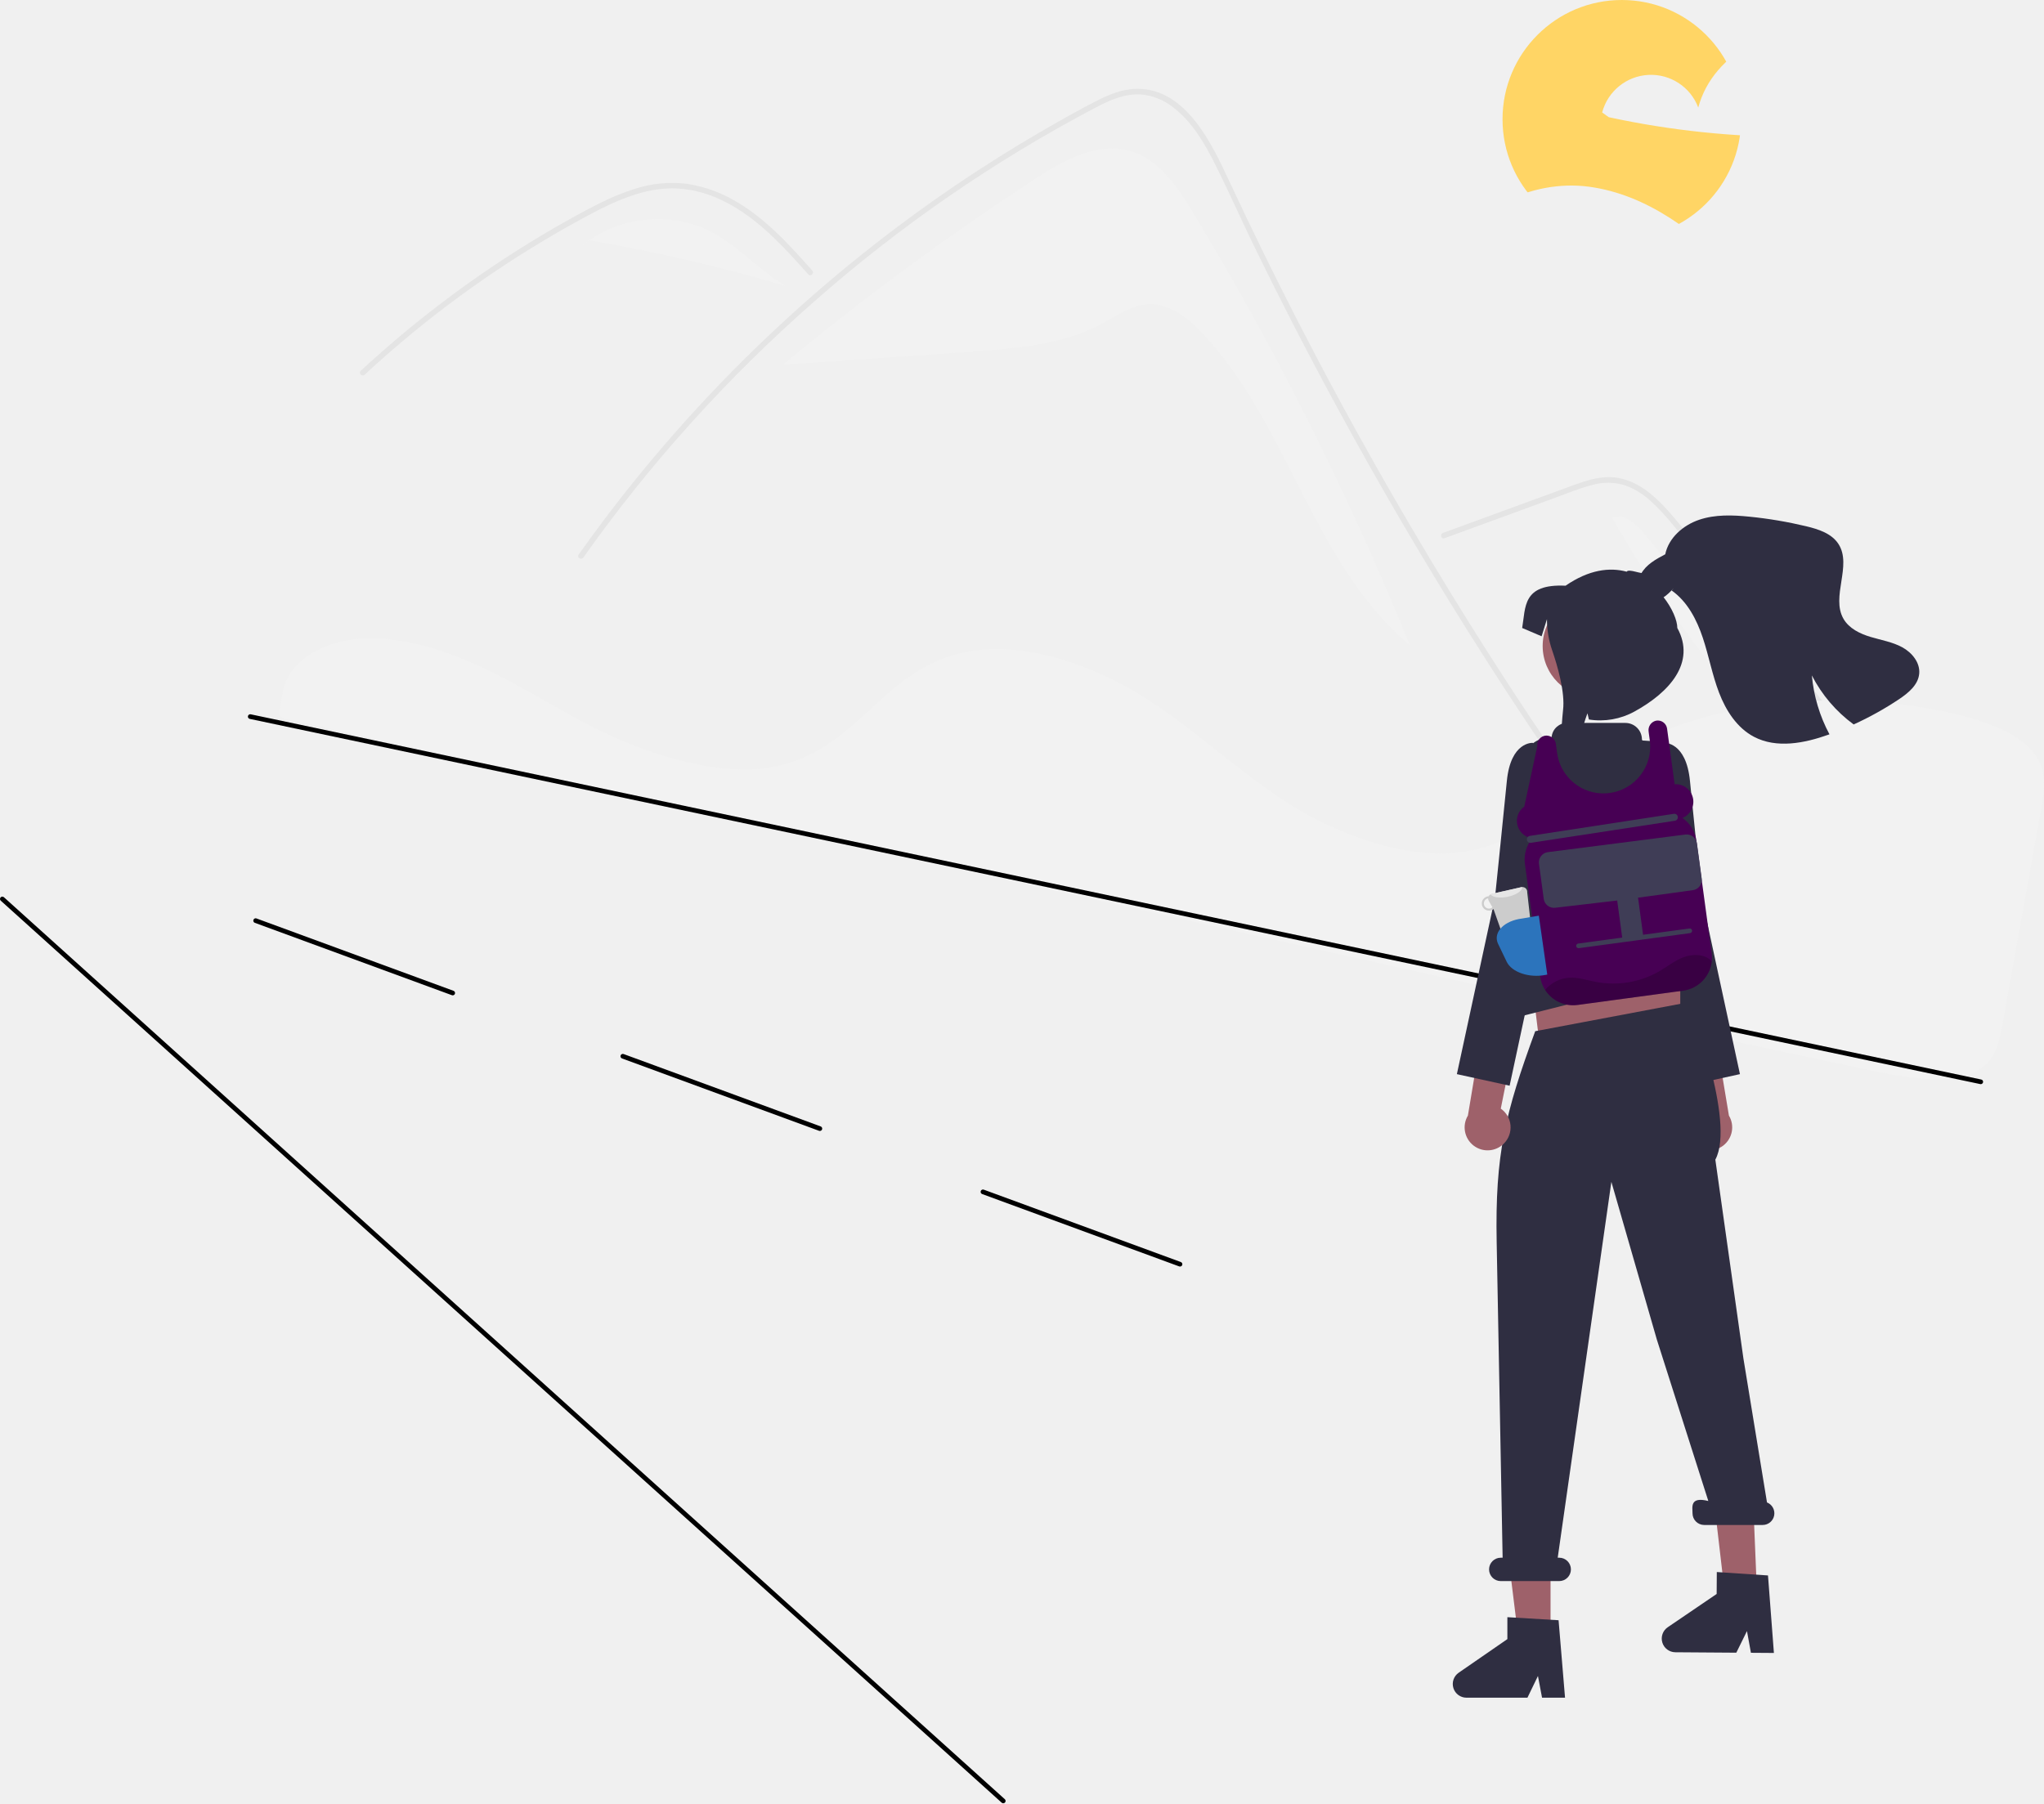
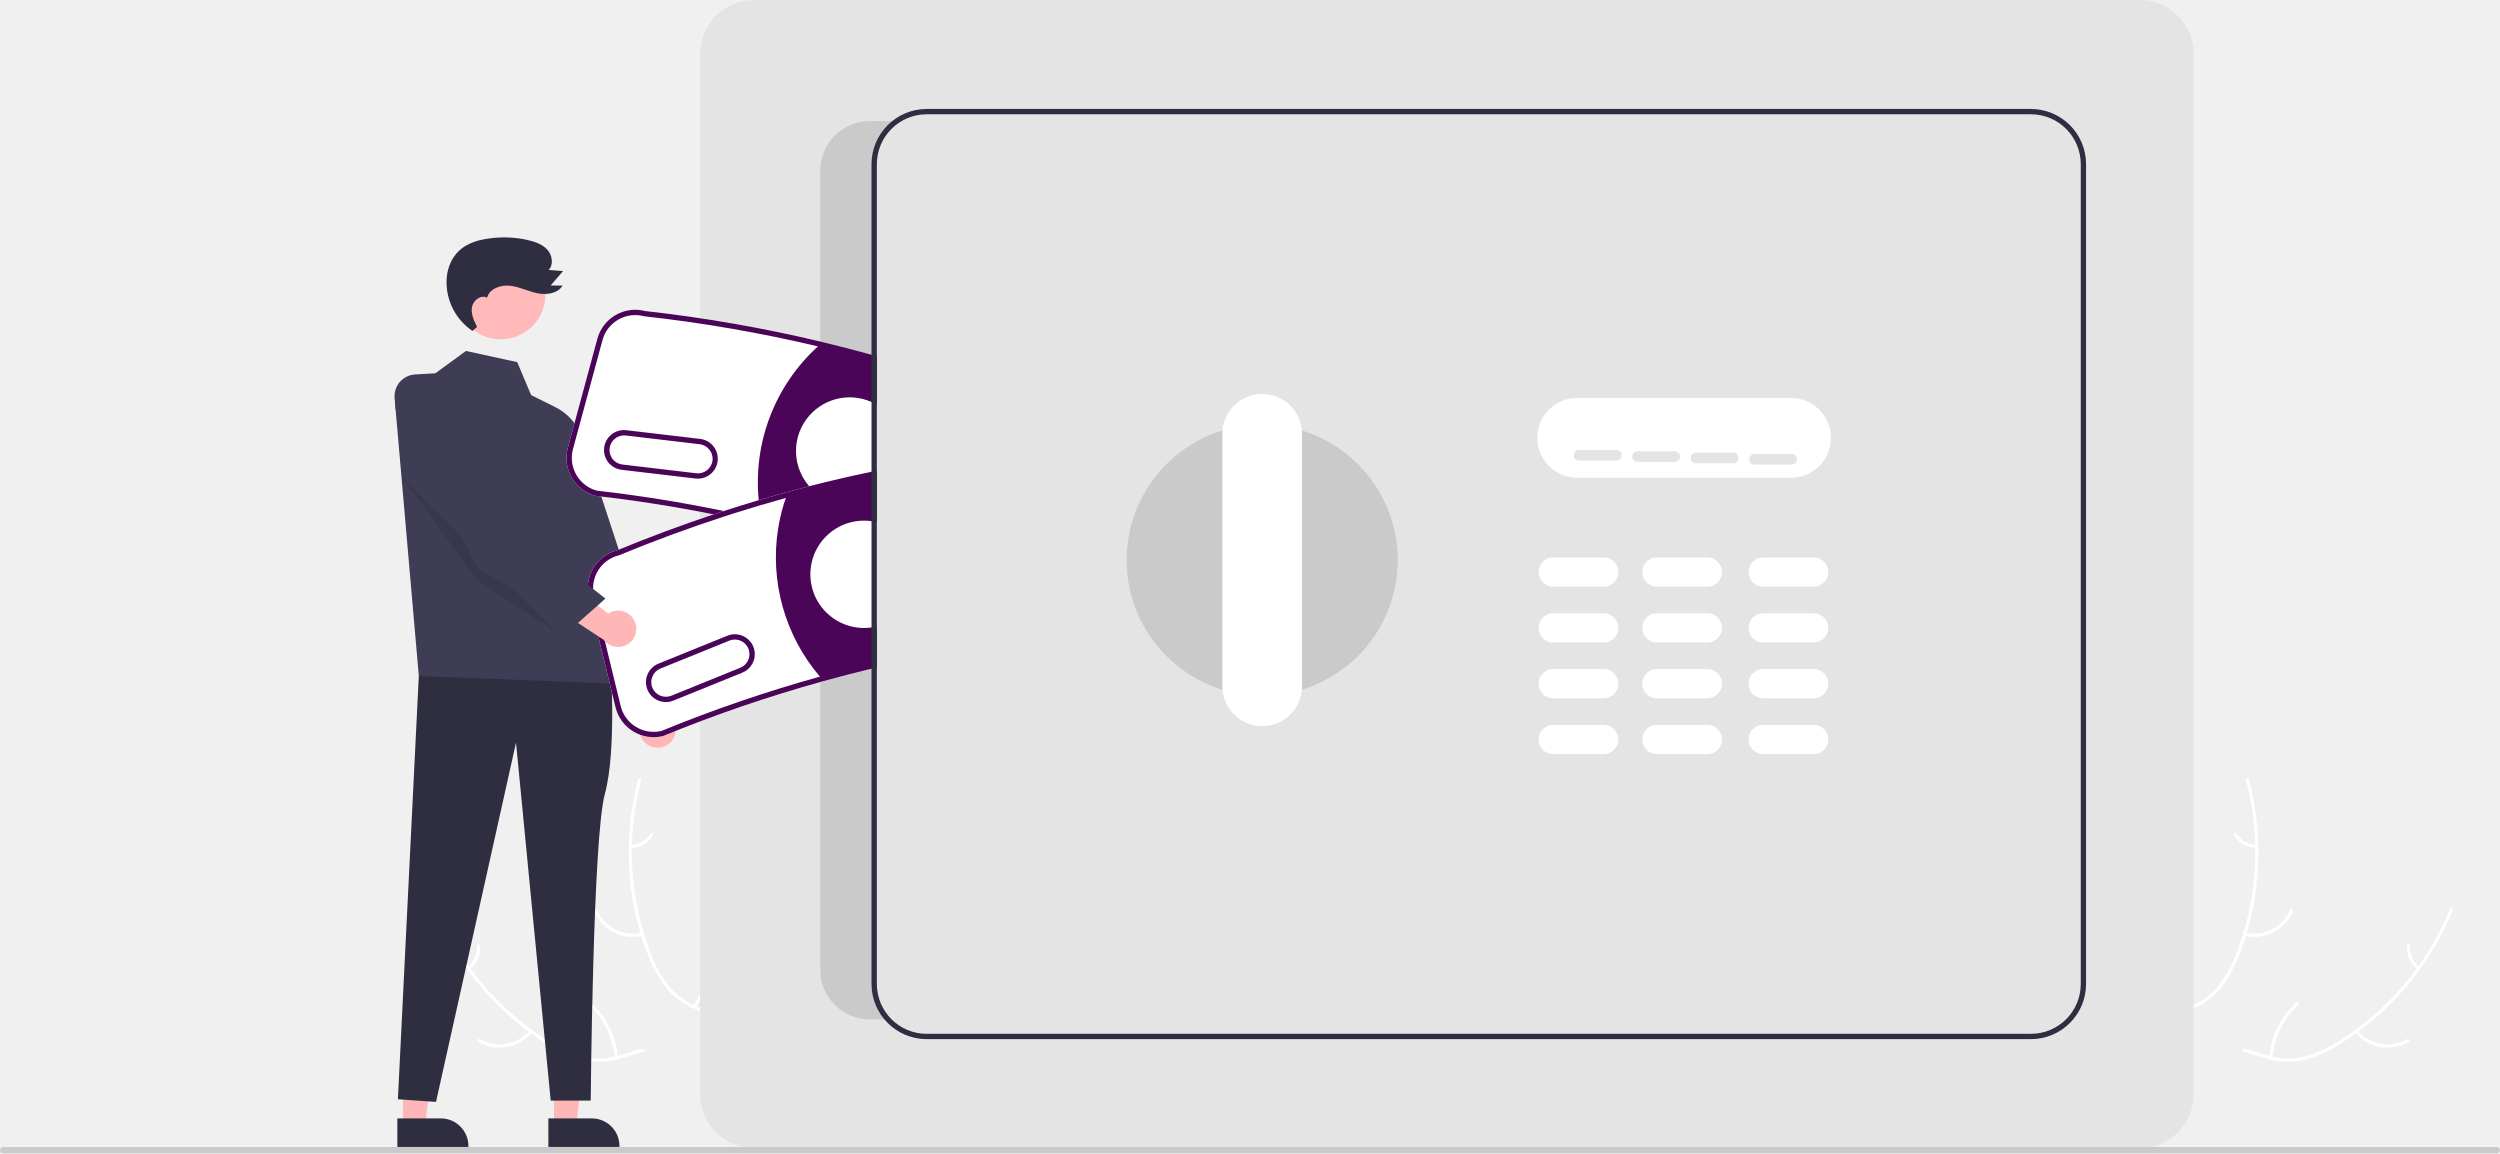
- <svg xmlns="http://www.w3.org/2000/svg" id="ehFbmAeLvYl1" viewBox="0 0 874.039 771.292" shape-rendering="geometricPrecision" text-rendering="geometricPrecision">
-   <path d="M673.062,155.137c-6.611-10.934-14.444-22.608-26.712-26.178-14.207-4.135-28.802,4.079-41.181,12.184-37.021,24.239-72.674,50.507-106.794,78.684l.037.424q39.846-2.748,79.691-5.496c19.192-1.324,39.044-2.83,56.005-11.909c6.436-3.445,12.71-8.047,20.003-8.368c9.061-.398,16.962,5.93,23.17,12.541c36.727,39.109,47.355,98.916,88.558,133.276-25.982-64.076-57.005-125.99-92.777-185.159Z" transform="translate(-162.9803-64.354)" fill="#f2f2f2" />
-   <path d="M898.816,486.852c-4.061-5.128-5.721-6.33-9.727-11.505Q840.159,412.063,797.108,344.504q-29.241-45.883-55.583-93.529-12.541-22.651-24.394-45.658-9.198-17.839-17.985-35.891c-1.675-3.437-3.303-6.891-4.923-10.352-3.817-8.139-7.563-16.318-11.585-24.346-4.583-9.151-10.162-18.744-18.578-24.891-3.83-2.913-8.41-4.675-13.204-5.081-6.851-.443-13.173,2.386-19.115,5.476-43.521,22.879-84.142,50.891-120.996,83.438-36.91,32.416-69.901,69.038-98.302,109.119-.869,1.241-2.924.055-2.047-1.193q5.18-7.325,10.565-14.492C465.604,227.732,520.34,176.676,582.67,136.269q15.73-10.194,32.051-19.431c5.484-3.106,10.992-6.171,16.594-9.048c5.492-2.821,11.324-5.358,17.598-5.452c21.351-.332,32.407,23.848,40,40.119q3.58,7.681,7.246,15.314q13.856,28.981,28.779,57.432q9.21,17.566,18.823,34.927q29.917,54.062,63.596,105.935c29.743,45.808,59.25,86.275,93.134,129.112.933,1.185-.735,2.876-1.675,1.675Z" transform="translate(-162.9803-64.354)" fill="#e4e4e4" />
-   <path d="M508.636,181.73c-1.24-1.383-2.473-2.766-3.722-4.149-9.846-10.889-20.411-21.652-33.931-27.894-6.447-3.071-13.484-4.702-20.624-4.781-7.38.024-14.595,1.96-21.414,4.67-3.224,1.288-6.377,2.75-9.482,4.307-3.548,1.786-7.033,3.69-10.502,5.61q-9.767,5.405-19.281,11.284-18.93,11.699-36.674,25.184-9.198,6.993-18.017,14.445-8.202,6.922-16.073,14.216c-1.122,1.035-2.797-.64-1.675-1.675c1.383-1.288,2.782-2.568,4.18-3.832q5.927-5.358,12.043-10.51q11.153-9.411,22.884-18.096q18.242-13.513,37.74-25.192q9.743-5.832,19.755-11.174c2.015-1.075,4.054-2.126,6.116-3.121c4.68-2.36,9.542-4.34,14.54-5.919c7.08-2.29,14.57-3.026,21.96-2.157c7.135,1.038,14.01,3.416,20.261,7.009c13.275,7.42,23.572,18.894,33.591,30.091c1.012,1.138-.656,2.821-1.675,1.683Z" transform="translate(-162.9803-64.354)" fill="#e4e4e4" />
-   <path d="M780.643,294.569l31.811-11.635L828.249,277.157c5.144-1.881,10.276-4.023,15.593-5.37c4.621-1.32,9.528-1.257,14.114.18c4.09,1.514,7.833,3.834,11.008,6.824c3.244,2.987,6.262,6.21,9.029,9.642c3.439,4.133,6.827,8.308,10.23,12.47q21.068,25.765,41.86,51.755q20.792,25.989,41.306,52.198q20.564,26.274,40.845,52.767q2.484,3.246,4.965,6.494c.914,1.196,2.973.017,2.047-1.196q-20.431-26.76-41.147-53.3-20.767-26.604-41.82-52.982-21.053-26.378-42.391-52.527-5.316-6.515-10.649-13.015c-2.999-3.655-5.965-7.35-9.254-10.753-6.039-6.245-13.583-11.764-22.614-11.914-5.31-.088-10.448,1.597-15.381,3.381-5.318,1.924-10.624,3.884-15.935,5.826L788.021,289.354l-8.008,2.929c-1.421.52-.807,2.812.63,2.286Z" transform="translate(-162.9803-64.354)" fill="#e4e4e4" />
-   <path d="M466.796,163.388c-16.166-8.308-36.868-6.681-51.723,3.699c28.335,4.889,56.36,11.429,83.932,19.589-11.449-6.71-20.405-17.222-32.208-23.288Z" transform="translate(-162.9803-64.354)" fill="#f2f2f2" />
-   <path d="M414.914,167.059l-3.112,2.53c1.053-.885,2.147-1.715,3.271-2.501-.053-.009-.106-.019-.159-.029Z" transform="translate(-162.9803-64.354)" fill="#f2f2f2" />
-   <path d="M867.766,294.685c-3.131-3.812-6.517-7.803-11.201-9.351l-4.373.172c33.288,58.821,78.246,110.218,132.114,151.037q-58.27-70.929-116.54-141.858Z" transform="translate(-162.9803-64.354)" fill="#f2f2f2" />
-   <path d="M667.565,606.081c-.118 0-.234-.021-.345-.062l-84.261-30.953c-.518-.19-.784-.765-.594-1.283s.765-.784,1.283-.594L667.91,604.142c.455.167.724.636.64,1.114s-.5.825-.984.825Z" transform="translate(-162.9803-64.354)" />
-   <path d="M513.565,548.081c-.118 0-.234-.021-.345-.062l-84.261-30.953c-.518-.19-.784-.765-.594-1.283s.765-.784,1.283-.594L513.91,546.142c.455.167.724.636.64,1.114s-.5.825-.984.825Z" transform="translate(-162.9803-64.354)" />
-   <path d="M356.565,490.081c-.118 0-.234-.021-.345-.062l-84.261-30.953c-.335-.123-.579-.416-.64-.768s.07-.71.345-.939.65-.294.985-.171L356.91,488.142c.455.167.724.636.64,1.114s-.5.825-.984.825Z" transform="translate(-162.9803-64.354)" />
-   <path d="M340.778,339.738c-3.513-.785-7.07-1.405-10.583-1.837l-.511-.063c-23.321-2.777-43.01,6.958-45.796,22.645l-.495,2.838c-.309,1.795-.643,3.725-1.04,5.86-.192,1.054.867,2.132,2.407,2.476L845.649,497.037c39.607,8.564,79.087,17.024,117.337,25.144c7.157,1.618,14.408,2.79,21.711,3.511c10.927.926,18.927-.293,24.46-3.725l.001 0c6.877-4.253,8.607-11.157,10.019-19.078c2.846-15.997,5.877-32.793,8.897-49.538c2.661-14.758,5.316-29.477,7.832-43.574c1.478-8.369,2.281-15.869-2.879-22.891-5.596-7.598-17.581-13.494-35.623-17.527-.218-.049-.434-.097-.655-.145-56.592-12.407-117.619-2.55-151.854,24.53-3.942,3.118-7.734,6.553-11.401,9.875-5.425,5.145-11.207,9.901-17.302,14.232-3.365,2.317-6.935,4.32-10.666,5.986-.257.125-.548.255-.851.372-.705.318-1.433.613-2.135.865-4.087,1.576-8.329,2.715-12.655,3.397l-.431.065c-.326.056-.678.107-1.027.147-2.48.333-4.977.53-7.479.589-10.812.309-22.585-1.669-34.991-5.882-11.449-3.932-22.386-9.22-32.578-15.751-10.814-6.914-20.639-14.717-30.141-22.263-4.173-3.316-8.49-6.743-12.828-10.046-.815-.622-1.618-1.23-2.434-1.842-5.313-3.969-10.177-7.354-14.871-10.348-11.523-7.388-24.026-13.122-37.143-17.035-13.864-4.03-26.63-5.128-37.931-3.275-3.139.513-6.233,1.272-9.253,2.27-13.923,4.597-23.917,13.74-33.581,22.583-12.021,10.999-24.453,22.373-44.611,25.204-23.263,3.273-53.836-7.081-74.693-17.866-6.557-3.391-13.045-7.056-19.318-10.601q-3.801-2.148-7.611-4.28c-4.993-2.785-9.099-4.982-12.918-6.915l-1.208-.614c-.673-.337-1.346-.675-2.034-1.007-4.55-2.238-8.825-4.154-13.075-5.86l-1.004-.409c-2.021-.785-3.918-1.486-5.788-2.137l-.747-.259c-3.743-1.272-7.552-2.34-11.41-3.199Z" transform="translate(-162.9803-64.354)" fill="#f2f2f2" />
-   <path d="M1009.981,528.062c-.07 0-.139-.007-.208-.021l-740-156.208c-.537-.117-.88-.646-.766-1.184s.64-.884,1.179-.773l740,156.208c.501.106.841.573.788,1.082s-.482.896-.994.897Z" transform="translate(-162.9803-64.354)" />
-   <circle r="51" transform="translate(693.5 51)" fill="#ffd565" />
-   <path d="M948.516,76.224c-24.717-3.341-52.935,10.019-59.341,34.124-3.313-8.794-11.932-14.437-21.317-13.955s-17.381,6.977-19.777,16.064l2.83,2.027c52.967,11.454,107.797,11.206,160.659-.726-17.193-18.069-38.337-34.192-63.054-37.533Z" transform="translate(-162.9803-64.354)" fill="#f0f0f0" />
-   <path d="M842.516,144.224c-24.717-3.341-52.935,10.019-59.341,34.124-3.313-8.794-11.932-14.437-21.317-13.955s-17.381,6.977-19.777,16.064l2.83,2.027c52.967,11.454,107.797,11.206,160.659-.726-17.193-18.069-38.337-34.192-63.054-37.533Z" transform="translate(-162.9803-64.354)" fill="#f0f0f0" />
-   <path d="M886.872,553.437c-2.037-2.048-3.063-4.893-2.801-7.769s1.785-5.489,4.158-7.135L872.689,461.346l17.161,5.51l12.439,74.659c2.557,4.264,1.52,9.767-2.413,12.809s-9.52,2.661-13.004-.887Z" transform="translate(-162.9803-64.354)" fill="#9e616a" />
-   <path d="M863.926,390.13l10.648-8.037c0,0,9.393-.665,11.056,16.274s5.079,49.95,5.079,49.95l16.293,75.463-22.554,4.95-17.451-81.438-10.469-24.184Z" transform="translate(-162.9803-64.354)" fill="#2f2e41" />
-   <polygon points="718.5,449 658.5,448 653.5,407 718.5,407 718.5,449" fill="#9e616a" />
-   <polygon points="663.032,699.832 649.181,699.831 642.591,646.404 663.034,646.405 663.032,699.832" fill="#9e616a" />
-   <polygon points="751.276,680.645 737.425,680.548 731.21,627.076 749.225,631.209 751.276,680.645" fill="#9e616a" />
-   <polygon points="707.954,371.691 711.092,379.851 710.465,388.011 649.04,409.286 652.088,373.574 658.993,365.414 707.954,371.691" fill="#ffb6b6" />
-   <circle r="21.938" transform="translate(681.603 276.32)" fill="#9e616a" />
-   <path d="M832.208,790.486h-9.829l-1.754-9.279-4.493,9.279h-26.068c-2.565 0-4.831-1.668-5.595-4.116s.154-5.109,2.265-6.566l20.817-14.377v-9.381l21.896,1.307Z" transform="translate(-162.9803-64.354)" fill="#2f2e41" />
-   <path d="M921.523,771.351l-9.828-.069-1.689-9.292-4.558,9.248-26.067-.182c-2.565-.018-4.82-1.701-5.566-4.155s.19-5.108,2.311-6.55l20.917-14.231.066-9.381l21.886,1.46Z" transform="translate(-162.9803-64.354)" fill="#2f2e41" />
-   <path d="M918.566,706.973l-10.086-61.619-12-85c8.788-16.32-11-67-11-67l-2.793.134-63.22,11.927.014-.061c-12.931,35.268-17.215,52.691-16.506,90.248l2.547,135.01h-.799c-2.761,0-5,2.239-5,5s2.239,5,5,5h25c2.761,0,5-2.239,5-5s-2.239-5-5-5h-.645l22.947-160.757L871.48,637.354l22,69c-8-2-6.758,2.634-6.758,5.258c0,2.761,2.239,5,5,5h25c2.399.003,4.46-1.7,4.911-4.056s-.837-4.7-3.067-5.583Z" transform="translate(-162.9803-64.354)" fill="#2f2e41" />
-   <path d="M890.403,495.979l-2-20c-.426-1.674-1.882-2.883-3.605-2.995-.833-9.527-4.339-50.629-4.549-52.421l-.008-.076-1.594-34.058c-.12-2.561-2.144-4.623-4.703-4.79l-8.421-.55c-.24-.008-.431-.205-.431-.445 0-1.878-.746-3.679-2.074-5.007s-3.129-2.074-5.007-2.074h-24.931c-3.341.001-6.159,2.489-6.576,5.804-.023.229-.218.401-.448.396l-.003-0c-5.854-.121-10.918,4.055-11.915,9.824-3.408,19.831-10.239,64.84-6.862,89.862c1.176,8.711-1.359,1.812-1.803,9.1-.089,1.422.391,2.822,1.336,3.89-2.058.598-2.856,2.821-2.328,4.916l-.438-.108c.54,2.142,2.714,3.441,4.856,2.901L885.502,480.836c2.142-.54,5.441,17.286,4.901,15.144Z" transform="translate(-162.9803-64.354)" fill="#2f2e41" />
-   <path d="M806.089,553.437c2.037-2.048,3.063-4.893,2.801-7.769s-1.785-5.489-4.158-7.135l15.54-77.187-17.161,5.51-12.439,74.659c-2.557,4.264-1.52,9.767,2.413,12.809s9.52,2.661,13.004-.887Z" transform="translate(-162.9803-64.354)" fill="#9e616a" />
-   <path d="M829.034,390.13l-10.648-8.037c0,0-9.393-.665-11.056,16.274s-5.079,49.95-5.079,49.95l-16.293,75.463l22.554,4.95l17.451-81.438l10.469-24.184Z" transform="translate(-162.9803-64.354)" fill="#2f2e41" />
-   <path d="M868.076,321.166c4.087,1.217,7.9-2.202,10.745-5.441l-1.011,1.2c6.692,4.713,10.693,12.39,13.289,20.161c2.596,7.763,4.044,15.894,6.975,23.546c2.93,7.643,7.66,15.037,14.9,18.85c9.699,5.107,21.583,2.785,31.9-.9.137-.051.266-.094.403-.146-4.178-7.805-6.737-16.373-7.523-25.191c4.244,8.285,10.364,15.465,17.873,20.967c6.741-3.064,13.222-6.669,19.381-10.779c3.984-2.665,8.183-6.109,8.645-10.882.471-4.738-3.067-9.065-7.24-11.344s-8.971-3.05-13.529-4.421c-4.55-1.362-9.194-3.599-11.584-7.711-5.509-9.459,3.761-22.8-2.151-32.02-2.913-4.533-8.568-6.349-13.812-7.609-8.004-1.914-16.128-3.286-24.317-4.104-7.189-.72-14.617-.985-21.455,1.328s-13.041,7.686-14.506,14.763c-3.993,2.099-8.217,4.421-10.359,8.405-2.142,3.976-.951,10.042,3.376,11.327Z" transform="translate(-162.9803-64.354)" fill="#2f2e41" />
-   <path d="M874.177,319.572c3.914,4.903,6.044,10.205,6.044,13.38c8.13,14.859-3.496,27.623-18.356,35.753-5.927,3.26-12.77,4.453-19.45,3.391l-.622-2.654-.842,2.39c0,0-9.675,31.954-12.866,33.828c1.211-5.687,2.598-32.017,3.272-37.567.933-7.554-2.32-18.799-4.667-25.638-1.455-4.215-2.202-8.641-2.21-13.1v-.195l-2.285,7.34-8.319-3.549c1.548-8.878,0-18.956,18.556-18.082c10.036-6.902,18.873-7.953,26.133-5.996.937-1.448,6.339,1.264,7.9.502" transform="translate(-162.9803-64.354)" fill="#2f2e41" />
-   <path d="M894.95,475.58c-.726,6.475-5.763,11.628-12.22,12.5l-45.17,6.12c-7.777,1.046-14.932-4.404-15.99-12.18l-6.51-48.14c-.424-3.13.21-6.311,1.8-9.04l-.31-2.34c-2.614-.952-4.485-3.275-4.859-6.032s.812-5.494,3.079-7.108l5.58-25.85c-.151-1.12.177-2.251.905-3.116s1.786-1.382,2.915-1.424c2.102-.023,3.883,1.542,4.13,3.63l.51,3.8c1.414,10.422,10.658,17.968,21.152,17.267s18.652-9.41,18.668-19.927c-.001-.906-.061-1.812-.18-2.71l-.5-3.74c-.338-2.156,1.052-4.206,3.18-4.69c1.08-.205,2.196.043,3.087.686s1.478,1.625,1.623,2.714l3.23,23.8c3.67-.253,6.98,2.195,7.813,5.778s-1.058,7.24-4.463,8.632c3.269,2.265,5.436,5.799,5.97,9.74l6.52,48.15c.158,1.154.171,2.323.04,3.48Z" transform="translate(-162.9803-64.354)" fill="#470054" />
-   <path d="M815.906,423.559c-.11-.821.465-1.576,1.285-1.688l61.566-9.437c.531-.072,1.06.145,1.388.569s.404.991.201,1.486-.656.846-1.187.917l-61.566,9.437c-.821.11-1.576-.465-1.688-1.285Z" transform="translate(-162.9803-64.354)" fill="#3f3d56" />
-   <path d="M823.101,448.829l-2.035-15.036c-.327-2.415,1.366-4.638,3.782-4.965l58.801-7.522c2.415-.327,4.638,1.366,4.965,3.782l2.035,15.036c.327,2.415-1.366,4.638-3.782,4.965L863.381,448.32c.048.161.087.324.117.489l2.079,15.36l19.819-2.682c.354-.049.708.096.927.379s.27.661.134.992-.438.564-.793.611l-19.819,2.682-8.919,1.207-18.828,2.548c-.547.073-1.05-.31-1.124-.857s.309-1.05.856-1.125l18.828-2.548-2.079-15.36c-.015-.167-.021-.335-.017-.502l-26.496,3.097c-2.415.327-4.638-1.366-4.965-3.782Z" transform="translate(-162.9803-64.354)" fill="#3f3d56" />
-   <path d="M591.98,835.646c-.247 0-.485-.091-.669-.257l-428-385.792c-.409-.37-.442-1.002-.073-1.412s1.001-.443,1.411-.075l428,385.792c.308.277.413.715.264,1.102s-.52.642-.934.641Z" transform="translate(-162.9803-64.354)" />
-   <path d="M816.03,445.94c.043-.584-.169-1.158-.582-1.574s-.984-.633-1.568-.596c-.108.004-.215.017-.32.04l-12.66,2.86c-.572.139-1.059.513-1.34,1.03-.186.007-.37.034-.55.08-1.072.243-1.933,1.039-2.258,2.089s-.066,2.193.68,3s1.866,1.154,2.938.911c.453-.105.877-.31,1.24-.6l4.29,12.08c.44.778,1.34,1.172,2.21.97l8.23-1.86c.863-.202,1.497-.937,1.57-1.82Zm-15.85,6.98c-1.185.271-2.364-.47-2.635-1.655s.47-2.364,1.655-2.635c.04-.01.08,0,.12-.01-.003.364.09.723.27,1.04l1.57,2.74c-.273.259-.612.439-.98.52Z" transform="translate(-162.9803-64.354)" fill="#ccc" />
-   <path d="M813.88,443.77c.12,1.6-2.62,3.44-6.29,4.17-3.37.69-6.39.21-7.24-1.05.171-.101.356-.176.55-.22l12.66-2.86c.105-.023.212-.036.32-.04Z" transform="translate(-162.9803-64.354)" fill="#e6e6e6" />
-   <path d="M807.264,475.724l-3.675-7.646c-2.153-4.479,1.789-9.245,8.787-10.624L821,456l3.607,25.202-.747.147c-6.999,1.378-14.444-1.145-16.597-5.625Z" transform="translate(-162.9803-64.354)" fill="#2c74bc" />
-   <g opacity="0.2">
-     <path d="M894.95,475.58c-.726,6.475-5.763,11.628-12.22,12.5l-45.17,6.12c-5.479.741-10.89-1.764-13.87-6.42c2.574-3.112,6.328-5.011,10.36-5.24c3.88-.2,7.64,1.09,11.44,1.81c9.188,1.731,18.693.155,26.83-4.45c3.53-2.05,6.71-4.67,10.59-6.13c3.88-1.45,8.89-1.4,11.7,1.43.121.119.235.246.34.38Z" transform="translate(-162.9803-64.354)" />
-   </g>
+ <svg xmlns="http://www.w3.org/2000/svg" data-name="Layer 1" width="940.675" height="433.962" viewBox="0 0 940.675 433.962">
+   <path d="M329.153,642.833c-22.523-14.678-38.899-41.062-35.548-67.736a123.863,123.863,0,0,0,76.435,37.278c11.219,1.123,23.814,1.203,31.781,9.181,4.957,4.964,7.064,12.219,7.172,19.234.108,7.015-1.577,13.919-3.252,20.732l.412,1.702C379.287,662.231,351.676,657.511,329.153,642.833Z" transform="translate(-129.6623 -233.0189)" fill="#f0f0f0" />
+   <path d="M294.169,575.092a105.87,105.87,0,0,0,42.013,49.777,45.591,45.591,0,0,0,13.057,5.792,26.149,26.149,0,0,0,13.752-.528c4.18-1.223,8.313-2.957,12.718-3.142a16.011,16.011,0,0,1,12.09,5.027c3.962,3.993,6.252,9.171,8.316,14.312,2.292,5.709,4.582,11.675,9.25,15.903.566.512-.262,1.36-.827.848-8.121-7.357-9.015-19.159-15.398-27.694-2.979-3.982-7.175-7.091-12.306-7.223-4.487-.115-8.751,1.67-12.972,2.945a27.903,27.903,0,0,1-13.427,1.017,42.148,42.148,0,0,1-13.232-5.269,102.713,102.713,0,0,1-24.765-20.427A107.747,107.747,0,0,1,293.027,575.407c-.288-.704.857-1.014,1.142-.315Z" transform="translate(-129.6623 -233.0189)" fill="#fff" />
+   <path d="M329.878,621.438a15.884,15.884,0,0,1-20.255,3.572c-.657-.387-.085-1.426.572-1.038a14.708,14.708,0,0,0,18.835-3.361c.484-.589,1.329.241.848.827Z" transform="translate(-129.6623 -233.0189)" fill="#fff" />
+   <path d="M360.954,631.032a30.615,30.615,0,0,0-9.853-20.018c-.564-.514.264-1.362.827-.848a31.844,31.844,0,0,1,10.211,20.851c.062.761-1.123.772-1.185.015Z" transform="translate(-129.6623 -233.0189)" fill="#fff" />
+   <path d="M305.737,596.777a8.991,8.991,0,0,0,3.347-7.848c-.072-.76,1.113-.77,1.185-.015a10.075,10.075,0,0,1-3.683,8.69.612.612,0,0,1-.838.011.595.595,0,0,1-.011-.838Z" transform="translate(-129.6623 -233.0189)" fill="#fff" />
+   <path d="M370.433,526.285c.058.473.117.947.184,1.425a118.406,118.406,0,0,0,3.986,18.789c.134.477.278.959.425,1.432a124.827,124.827,0,0,0,21.468,40.635,121.223,121.223,0,0,0,12.53,13.5c6.233,5.766,13.45,11.523,17.3,18.798a20.798,20.798,0,0,1,1.087,2.333l-19.216,39.393c-.089.068-.168.14-.257.208l-.695,1.608c-.248-.199-.501-.411-.748-.61-.144-.115-.284-.239-.428-.353-.095-.079-.189-.159-.279-.225-.032-.026-.063-.053-.086-.075-.09-.066-.167-.137-.248-.199q-2.124-1.77-4.23-3.576c-.009-.004-.009-.004-.014-.018-10.676-9.203-20.678-19.377-28.817-30.746-.245-.342-.499-.688-.735-1.048a115.673,115.673,0,0,1-9.609-16.248,102.262,102.262,0,0,1-4.016-9.536,85.037,85.037,0,0,1-4.997-26.114c-.568-17.768,4.553-35.519,16.475-48.396C369.818,526.931,370.119,526.61,370.433,526.285Z" transform="translate(-129.6623 -233.0189)" fill="#f0f0f0" />
+   <path d="M370.89,526.618a105.87,105.87,0,0,0,3.576,65.039,45.591,45.591,0,0,0,6.938,12.486,26.149,26.149,0,0,0,11.298,7.858c4.073,1.54,8.418,2.644,12.046,5.148a16.011,16.011,0,0,1,6.627,11.293c.759,5.573-.529,11.087-1.977,16.435-1.607,5.938-3.371,12.08-2.189,18.267.143.75-1.028.928-1.171.179-2.055-10.763,4.337-20.725,4.379-31.383.019-4.973-1.46-9.982-5.477-13.176-3.513-2.793-7.993-3.935-12.13-5.459a27.903,27.903,0,0,1-11.333-7.272A42.148,42.148,0,0,1,374.083,593.86a102.712,102.712,0,0,1-7.475-31.22,107.747,107.747,0,0,1,3.18-36.459c.194-.735,1.295-.294,1.102.436Z" transform="translate(-129.6623 -233.0189)" fill="#fff" />
+   <path d="M371.497,585.122a15.884,15.884,0,0,1-18.323-9.343c-.291-.705.79-1.19,1.082-.484a14.708,14.708,0,0,0,17.062,8.656c.741-.179.916.993.179,1.171Z" transform="translate(-129.6623 -233.0189)" fill="#fff" />
+   <path d="M390.534,611.492a30.615,30.615,0,0,0,4.185-21.915c-.14-.75,1.031-.928,1.171-.179a31.844,31.844,0,0,1-4.401,22.796c-.409.645-1.361-.059-.955-.701Z" transform="translate(-129.6623 -233.0189)" fill="#fff" />
+   <path d="M367.07,550.896a8.991,8.991,0,0,0,7.397-4.251c.4-.65,1.353.055.955.701a10.075,10.075,0,0,1-8.173,4.721.612.612,0,0,1-.675-.496.595.595,0,0,1,.496-.675Z" transform="translate(-129.6623 -233.0189)" fill="#fff" />
+   <path d="M1016.501,642.833c22.523-14.678,38.899-41.062,35.548-67.736a123.863,123.863,0,0,1-76.435,37.278c-11.219,1.123-23.814,1.203-31.781,9.181-4.957,4.964-7.064,12.219-7.172,19.234-.108,7.015,1.577,13.919,3.252,20.732l-.412,1.702C966.366,662.231,993.978,657.511,1016.501,642.833Z" transform="translate(-129.6623 -233.0189)" fill="#f0f0f0" />
+   <path d="M1051.484,575.092a105.87,105.87,0,0,1-42.013,49.777,45.591,45.591,0,0,1-13.057,5.792,26.149,26.149,0,0,1-13.752-.528c-4.18-1.223-8.313-2.957-12.718-3.142a16.011,16.011,0,0,0-12.09,5.027c-3.962,3.993-6.252,9.171-8.316,14.312-2.292,5.709-4.582,11.675-9.25,15.903-.566.512.262,1.36.827.848,8.121-7.357,9.015-19.159,15.398-27.694,2.979-3.982,7.175-7.091,12.306-7.223,4.487-.115,8.751,1.67,12.972,2.945a27.902,27.902,0,0,0,13.427,1.017,42.148,42.148,0,0,0,13.232-5.269,102.713,102.713,0,0,0,24.765-20.427,107.747,107.747,0,0,0,19.411-31.025c.288-.704-.857-1.014-1.142-.315Z" transform="translate(-129.6623 -233.0189)" fill="#fff" />
+   <path d="M1015.776,621.438a15.884,15.884,0,0,0,20.255,3.572c.657-.387.085-1.426-.572-1.038a14.708,14.708,0,0,1-18.835-3.361c-.484-.589-1.329.241-.848.827Z" transform="translate(-129.6623 -233.0189)" fill="#fff" />
+   <path d="M984.699,631.032a30.615,30.615,0,0,1,9.853-20.018c.564-.514-.264-1.362-.827-.848a31.844,31.844,0,0,0-10.211,20.851c-.062.761,1.123.772,1.185.015Z" transform="translate(-129.6623 -233.0189)" fill="#fff" />
+   <path d="M1039.917,596.777a8.991,8.991,0,0,1-3.347-7.848c.072-.76-1.113-.77-1.185-.015a10.075,10.075,0,0,0,3.683,8.69.612.612,0,0,0,.838.011.595.595,0,0,0,.011-.838Z" transform="translate(-129.6623 -233.0189)" fill="#fff" />
+   <path d="M975.221,526.285c-.058.473-.117.947-.184,1.425a118.407,118.407,0,0,1-3.986,18.789c-.134.477-.278.959-.425,1.432a124.827,124.827,0,0,1-21.468,40.635,121.225,121.225,0,0,1-12.53,13.5c-6.233,5.766-13.45,11.523-17.3,18.798a20.796,20.796,0,0,0-1.087,2.333L937.456,662.59c.089.068.168.14.257.208l.695,1.608c.248-.199.501-.411.748-.61.144-.115.284-.239.428-.353.095-.079.189-.159.28-.225.032-.026.063-.053.086-.075.09-.066.167-.137.248-.199q2.124-1.77,4.23-3.576c.009-.004.009-.004.014-.018,10.676-9.203,20.678-19.377,28.817-30.746.245-.342.499-.688.735-1.048a115.673,115.673,0,0,0,9.609-16.248,102.26,102.26,0,0,0,4.016-9.536,85.036,85.036,0,0,0,4.997-26.114c.568-17.768-4.553-35.519-16.475-48.396C975.836,526.931,975.535,526.61,975.221,526.285Z" transform="translate(-129.6623 -233.0189)" fill="#f0f0f0" />
+   <path d="M974.764,526.618a105.87,105.87,0,0,1-3.576,65.039,45.591,45.591,0,0,1-6.938,12.486,26.149,26.149,0,0,1-11.298,7.858c-4.073,1.54-8.418,2.644-12.046,5.148a16.011,16.011,0,0,0-6.627,11.293c-.759,5.573.529,11.087,1.977,16.435,1.607,5.938,3.371,12.08,2.189,18.267-.143.75,1.028.928,1.171.179,2.055-10.763-4.337-20.725-4.379-31.383-.019-4.973,1.46-9.982,5.477-13.176,3.513-2.793,7.993-3.935,12.13-5.459a27.902,27.902,0,0,0,11.333-7.272A42.148,42.148,0,0,0,971.571,593.86a102.712,102.712,0,0,0,7.475-31.22,107.747,107.747,0,0,0-3.18-36.459c-.194-.735-1.295-.294-1.102.436Z" transform="translate(-129.6623 -233.0189)" fill="#fff" />
+   <path d="M974.157,585.122A15.884,15.884,0,0,0,992.48,575.779c.291-.705-.79-1.19-1.082-.484a14.708,14.708,0,0,1-17.062,8.656c-.741-.179-.916.993-.179,1.171Z" transform="translate(-129.6623 -233.0189)" fill="#fff" />
+   <path d="M955.12,611.492a30.615,30.615,0,0,1-4.185-21.915c.14-.75-1.031-.928-1.171-.179a31.844,31.844,0,0,0,4.401,22.796c.409.645,1.361-.059.955-.701Z" transform="translate(-129.6623 -233.0189)" fill="#fff" />
+   <path d="M978.584,550.896a8.991,8.991,0,0,1-7.397-4.251c-.4-.65-1.353.055-.955.701a10.075,10.075,0,0,0,8.173,4.721.612.612,0,0,0,.675-.496.595.595,0,0,0-.496-.675Z" transform="translate(-129.6623 -233.0189)" fill="#fff" />
+   <path d="M373.514,513.394a6.803,6.803,0,0,1-1.614-10.306l-11.981-20.999,12.537.81,9.455,19.817A6.84,6.84,0,0,1,373.514,513.394Z" transform="translate(-129.6623 -233.0189)" fill="#ffb6b6" />
+   <polygon points="151.623 423.528 159.918 423.528 163.864 391.535 151.622 391.536 151.623 423.528" fill="#ffb6b6" />
+   <path d="M279.17,653.839l16.335-.001h.001A10.41,10.41,0,0,1,305.915,664.248v.338l-26.745.001Z" transform="translate(-129.6623 -233.0189)" fill="#2f2e41" />
+   <polygon points="208.454 423.528 216.748 423.528 220.694 391.535 208.452 391.536 208.454 423.528" fill="#ffb6b6" />
+   <path d="M336,653.839l16.335-.001h.001a10.41,10.41,0,0,1,10.41,10.41v.338l-26.745.001Z" transform="translate(-129.6623 -233.0189)" fill="#2f2e41" />
+   <path d="M359.444,482.991s2.281,32.489-2.212,48.851-5.296,115.312-5.296,115.312H336.876l-13.054-134.691L293.727,647.629l-14.346-.986,7.867-159.275Z" transform="translate(-129.6623 -233.0189)" fill="#2f2e41" />
+   <path d="M293.473,373.473l11.514-8.402,19.293,4.201,5.223,12.409,8.999,4.462a20.399,20.399,0,0,1,11.127,15.352l12.856,88.78-75.236-2.908-9.108-104.556a8.197,8.197,0,0,1,7.69-8.894Z" transform="translate(-129.6623 -233.0189)" fill="#3f3d56" />
+   <polygon points="213.6 160.059 220.549 169.426 250.815 261.738 236.628 267.418 213.911 224.403 213.6 160.059" fill="#3f3d56" />
+   <circle cx="188.411" cy="110.861" r="16.804" fill="#ffb9b9" />
+   <polygon points="151.778 179.997 179.2 218.137 209.852 238.125 151.778 179.997" opacity="0.1" />
+   <path d="M309.168,356.028c-1.169-2.334-2.371-4.874-1.925-7.445s3.398-4.812,5.675-3.537c.945-3.415,5.128-4.91,8.649-4.515s6.764,2.093,10.231,2.822,7.678.151,9.553-2.856l-4.484-.078,4.669-5.416-5.413-.405c1.875-2.023,1.377-5.461-.438-7.538s-4.569-3.06-7.257-3.682a40.428,40.428,0,0,0-16.342-.376A21.245,21.245,0,0,0,304.826,325.528a14.445,14.445,0,0,0-5.076,5.264,17.377,17.377,0,0,0-2.062,7.919,22.145,22.145,0,0,0,9.757,18.837" transform="translate(-129.6623 -233.0189)" fill="#2f2e41" />
+   <path d="M934.835,665.019H413.347a20.279,20.279,0,0,1-20.256-20.256V253.275a20.279,20.279,0,0,1,20.256-20.256H934.835a20.279,20.279,0,0,1,20.256,20.256V644.763A20.279,20.279,0,0,1,934.835,665.019Z" transform="translate(-129.6623 -233.0189)" fill="#e4e4e4" />
+   <path d="M803.587,412.769H723.086a15,15,0,0,1,0-30h80.5a15,15,0,0,1,0,30Z" transform="translate(-129.6623 -233.0189)" fill="#fff" />
+   <path d="M733.087,453.769h-19a5.5,5.5,0,0,1,0-11h19a5.5,5.5,0,0,1,0,11Z" transform="translate(-129.6623 -233.0189)" fill="#fff" />
+   <path d="M812.087,453.769h-19a5.5,5.5,0,0,1,0-11h19a5.5,5.5,0,0,1,0,11Z" transform="translate(-129.6623 -233.0189)" fill="#fff" />
+   <path d="M772.087,453.769h-19a5.5,5.5,0,0,1,0-11h19a5.5,5.5,0,0,1,0,11Z" transform="translate(-129.6623 -233.0189)" fill="#fff" />
+   <path d="M733.087,474.769h-19a5.5,5.5,0,0,1,0-11h19a5.5,5.5,0,0,1,0,11Z" transform="translate(-129.6623 -233.0189)" fill="#fff" />
+   <path d="M812.087,474.769h-19a5.5,5.5,0,0,1,0-11h19a5.5,5.5,0,0,1,0,11Z" transform="translate(-129.6623 -233.0189)" fill="#fff" />
+   <path d="M772.087,474.769h-19a5.5,5.5,0,0,1,0-11h19a5.5,5.5,0,0,1,0,11Z" transform="translate(-129.6623 -233.0189)" fill="#fff" />
+   <path d="M733.087,495.769h-19a5.5,5.5,0,0,1,0-11h19a5.5,5.5,0,0,1,0,11Z" transform="translate(-129.6623 -233.0189)" fill="#fff" />
+   <path d="M812.087,495.769h-19a5.5,5.5,0,0,1,0-11h19a5.5,5.5,0,0,1,0,11Z" transform="translate(-129.6623 -233.0189)" fill="#fff" />
+   <path d="M772.087,495.769h-19a5.5,5.5,0,0,1,0-11h19a5.5,5.5,0,0,1,0,11Z" transform="translate(-129.6623 -233.0189)" fill="#fff" />
+   <path d="M733.087,516.769h-19a5.5,5.5,0,0,1,0-11h19a5.5,5.5,0,1,1,0,11Z" transform="translate(-129.6623 -233.0189)" fill="#fff" />
+   <path d="M812.087,516.769h-19a5.5,5.5,0,0,1,0-11h19a5.5,5.5,0,1,1,0,11Z" transform="translate(-129.6623 -233.0189)" fill="#fff" />
+   <path d="M772.087,516.769h-19a5.5,5.5,0,0,1,0-11h19a5.5,5.5,0,1,1,0,11Z" transform="translate(-129.6623 -233.0189)" fill="#fff" />
+   <circle cx="474.924" cy="210.75" r="51" fill="#cacaca" />
+   <path d="M604.587,506.269a15.017,15.017,0,0,1-15-15v-95a15,15,0,1,1,30,0v95A15.017,15.017,0,0,1,604.587,506.269Z" transform="translate(-129.6623 -233.0189)" fill="#fff" />
+   <path d="M737.823,406.328h-14a2,2,0,0,1,0-4h14a2,2,0,1,1,0,4Z" transform="translate(-129.6623 -233.0189)" fill="#e4e4e4" />
+   <path d="M759.823,406.828h-14a2,2,0,0,1,0-4h14a2,2,0,1,1,0,4Z" transform="translate(-129.6623 -233.0189)" fill="#e4e4e4" />
+   <path d="M781.823,407.328h-14a2,2,0,0,1,0-4h14a2,2,0,1,1,0,4Z" transform="translate(-129.6623 -233.0189)" fill="#e4e4e4" />
+   <path d="M803.823,407.828h-14a2,2,0,0,1,0-4h14a2,2,0,1,1,0,4Z" transform="translate(-129.6623 -233.0189)" fill="#e4e4e4" />
+   <path d="M459.587,603.268a18.693,18.693,0,0,0,5.56,13.31h-8.261a18.559,18.559,0,0,1-18.559-18.559V297.137a18.559,18.559,0,0,1,18.559-18.559h12.021a18.744,18.744,0,0,0-9.32,16.2Z" transform="translate(-129.6623 -233.0189)" fill="#cacaca" />
+   <path d="M1069.147,666.981H130.853a1.191,1.191,0,0,1,0-2.381h938.294a1.191,1.191,0,0,1,0,2.381Z" transform="translate(-129.6623 -233.0189)" fill="#cacaca" />
+   <path d="M457.587,366.498q-9.48-2.655-19.03-4.92a543.559,543.559,0,0,0-66.09-11.52,14.785,14.785,0,0,0-18.03,10.41l-11.11,41a14.777,14.777,0,0,0,10.39,18.11l.15.03c14.7,1.67,29.54,3.99,44.3,6.95,1.32.26,2.63.53,3.95.81q7.095,1.47,14.15,3.14c2.06.48,4.11.98,6.17,1.49q8.31,2.07,16.63,4.41,9.255,2.61,18.52,5.57c.67.2,1.34.41,2,.63v-75.54C458.927,366.868,458.257,366.678,457.587,366.498Z" transform="translate(-129.6623 -233.0189)" fill="#fff" />
+   <path d="M457.587,366.498q-9.48-2.655-19.03-4.92a543.559,543.559,0,0,0-66.09-11.52,14.785,14.785,0,0,0-18.03,10.41l-11.11,41a14.777,14.777,0,0,0,10.39,18.11l.15.03c14.7,1.67,29.54,3.99,44.3,6.95,1.32.26,2.63.53,3.95.81q7.095,1.47,14.15,3.14c2.06.48,4.11.98,6.17,1.49q8.31,2.07,16.63,4.41,9.255,2.61,18.52,5.57c.67.2,1.34.41,2,.63v-2.11c-.67-.21-1.34-.42-2-.63q-8.52-2.715-17.02-5.11-3.18-.915-6.36-1.77-5.73-1.545-11.43-2.96-3.03-.765-6.05-1.47c-.15-.04-.31-.07-.46-.11q-5.145-1.215-10.31-2.32c-1.32-.28-2.64-.56-3.96-.83-15.92-3.3-31.96-5.87-47.83-7.67a12.777,12.777,0,0,1-8.91-15.63l11.11-41.01a12.767,12.767,0,0,1,15.65-8.97l.15.02a541.782,541.782,0,0,1,65.26,11.32c.22.06.44.11.66.16q9.781,2.34,19.5,5.06c.66.18,1.33.37,2,.57v-2.08C458.927,366.868,458.257,366.678,457.587,366.498Z" transform="translate(-129.6623 -233.0189)" fill="#4b0558" />
+   <path d="M459.587,368.108v73.44c-.67-.22-1.33-.43-2-.64q-8.865-2.835-17.79-5.34-8.566-2.43-17.19-4.57c-2.04-.5-4.07-.99-6.11-1.47-.08-.36-.16-.72-.23-1.08-.37-1.72-.66-3.46-.88-5.21-.1-.67-.17-1.34-.24-2.02a69.067,69.067,0,0,1,22.28-57.86c.29-.28.59-.55.89-.81q9.69,2.31,19.27,5C458.257,367.718,458.927,367.908,459.587,368.108Z" transform="translate(-129.6623 -233.0189)" fill="#4b0558" />
+   <path d="M393.177,398.178l-27.81-3.28a7.502,7.502,0,1,0-1.76,14.9l27.81,3.28a7.502,7.502,0,0,0,1.76-14.9Zm4.58,8.1a5.506,5.506,0,0,1-6.11,4.81l-27.81-3.28a5.498,5.498,0,0,1,1.29-10.92l27.81,3.28A5.52,5.52,0,0,1,397.757,406.278Z" transform="translate(-129.6623 -233.0189)" fill="#4b0558" />
+   <path d="M459.587,385.308v34.83a16.298,16.298,0,0,1-2,1.02,20.168,20.168,0,0,1-21.84-3.54c-.28-.25-.56-.52-.83-.8-.27-.27-.53-.56-.78-.85a20.186,20.186,0,0,1,23.45-31.69A20.895,20.895,0,0,1,459.587,385.308Z" transform="translate(-129.6623 -233.0189)" fill="#fff" />
+   <path d="M457.587,410.518q-11.804,2.46-23.45,5.45-4.35,1.11-8.67,2.3-5.16,1.425-10.32,2.95-6.584,1.95-13.15,4.08c-1.27.42-2.55.84-3.83,1.26-12.17,4.06-24.26,8.56-36.15,13.47a14.787,14.787,0,0,0-10.79,17.81l10.03,41.28a14.779,14.779,0,0,0,17.83,10.86l.14-.05a533.852,533.852,0,0,1,59.93-20.52q9.12-2.535,18.43-4.78c.67-.16,1.33-.32,2-.47v-74.05C458.917,410.228,458.257,410.368,457.587,410.518Z" transform="translate(-129.6623 -233.0189)" fill="#fff" />
+   <path d="M457.587,410.518q-11.804,2.46-23.45,5.45-4.35,1.11-8.67,2.3-5.16,1.425-10.32,2.95-6.584,1.95-13.15,4.08c-1.27.42-2.55.84-3.83,1.26-12.17,4.06-24.26,8.56-36.15,13.47a14.787,14.787,0,0,0-10.79,17.81l10.03,41.28a14.779,14.779,0,0,0,17.83,10.86l.14-.05a533.852,533.852,0,0,1,59.93-20.52q9.12-2.535,18.43-4.78c.67-.16,1.33-.32,2-.47v-2.06c-.67.16-1.33.32-2,.48-.5.12-1.01.24-1.51.36q-8.82,2.145-17.45,4.54c-.15.04-.31.09-.46.13a533.386,533.386,0,0,0-59.63,20.45,12.788,12.788,0,0,1-15.34-9.41l-10.02-41.28a12.772,12.772,0,0,1,9.38-15.41l.15-.05c12.95-5.36,26.13-10.22,39.41-14.54,1.28-.42,2.56-.83,3.84-1.24q4.71-1.485,9.43-2.89,4.98-1.485,9.95-2.86.33-.09.66-.18,4.86-1.335,9.75-2.58,10.845-2.76,21.84-5.07c.66-.14,1.33-.28,2-.41v-2.03C458.917,410.228,458.257,410.368,457.587,410.518Z" transform="translate(-129.6623 -233.0189)" fill="#4b0558" />
+   <path d="M459.587,411.118v72.01c-.66.15-1.33.3-2,.46q-9.39,2.28-18.7,4.86-.375-.42-.72-.84a69.12,69.12,0,0,1-15.73-55.61c.05-.33.11-.67.17-1,.05-.32.11-.65.17-.97a68.508,68.508,0,0,1,2.56-9.65c.13-.38.26-.76.4-1.14q4.575-1.26,9.18-2.42,11.265-2.91,22.67-5.29C458.247,411.378,458.917,411.248,459.587,411.118Z" transform="translate(-129.6623 -233.0189)" fill="#4b0558" />
+   <path d="M413.117,476.348a7.509,7.509,0,0,0-9.77-4.13l-25.95,10.52a7.5,7.5,0,0,0,5.64,13.9l25.95-10.52A7.517,7.517,0,0,0,413.117,476.348Zm-4.88,7.91-25.95,10.53a5.504,5.504,0,0,1-4.14-10.2l25.95-10.52a5.499,5.499,0,1,1,4.14,10.19Z" transform="translate(-129.6623 -233.0189)" fill="#4b0558" />
+   <path d="M459.587,429.508v39.21a19.611,19.611,0,0,1-2,.4,20.205,20.205,0,0,1-18.52-32.71c.23-.29.47-.57.73-.84.24-.28.5-.55.77-.81a20.197,20.197,0,0,1,17.02-5.64A17.2,17.2,0,0,1,459.587,429.508Z" transform="translate(-129.6623 -233.0189)" fill="#fff" />
+   <path d="M457.587,361.288v99.81c.67-.22,1.34-.43,2-.63v-98.27C458.917,361.888,458.257,361.588,457.587,361.288Zm0,0v99.81c.67-.22,1.34-.43,2-.63v-98.27C458.917,361.888,458.257,361.588,457.587,361.288Zm0,0v99.81c.67-.22,1.34-.43,2-.63v-98.27C458.917,361.888,458.257,361.588,457.587,361.288Zm0,7.29v115.01c.67-.16,1.34-.31,2-.46v-113.98C458.917,368.948,458.247,368.758,457.587,368.578Zm0,0v115.01c.67-.16,1.34-.31,2-.46v-113.98C458.917,368.948,458.247,368.758,457.587,368.578Zm0,0v115.01c.67-.16,1.34-.31,2-.46v-113.98C458.917,368.948,458.247,368.758,457.587,368.578Zm0,0v115.01c.67-.16,1.34-.31,2-.46v-113.98C458.917,368.948,458.247,368.758,457.587,368.578Zm0,0v116.05c.67-.16,1.33-.32,2-.47v-115.01C458.917,368.948,458.247,368.758,457.587,368.578Zm436.25-94.56H478.347a20.795,20.795,0,0,0-20.76,20.76v308.49a20.785,20.785,0,0,0,20.76,20.75H893.837a20.775,20.775,0,0,0,20.75-20.75v-308.49A20.777,20.777,0,0,0,893.837,274.018Zm18.75,329.25a18.769,18.769,0,0,1-18.75,18.75H478.347a18.778,18.778,0,0,1-18.76-18.75v-308.49a18.788,18.788,0,0,1,18.76-18.76H893.837a18.772,18.772,0,0,1,18.75,18.76Zm-455-234.69v114c.67-.16,1.33-.32,2-.48v-112.95C458.917,368.948,458.247,368.758,457.587,368.578Zm0,0v115.01c.67-.16,1.34-.31,2-.46v-113.98C458.917,368.948,458.247,368.758,457.587,368.578Zm0,0v115.01c.67-.16,1.34-.31,2-.46v-113.98C458.917,368.948,458.247,368.758,457.587,368.578Zm0,0v115.01c.67-.16,1.34-.31,2-.46v-113.98C458.917,368.948,458.247,368.758,457.587,368.578Zm0-7.29v99.81c.67-.22,1.34-.43,2-.63v-98.27C458.917,361.888,458.257,361.588,457.587,361.288Zm0,0v99.81c.67-.22,1.34-.43,2-.63v-98.27C458.917,361.888,458.257,361.588,457.587,361.288Z" transform="translate(-129.6623 -233.0189)" fill="#2f2e41" />
+   <path d="M368.513,466.893a6.803,6.803,0,0,0-9.99-3.003l-19.171-14.73L338.446,461.69l18.344,12.067a6.84,6.84,0,0,0,11.723-6.864Z" transform="translate(-129.6623 -233.0189)" fill="#ffb6b6" />
+   <path d="M291.262,377.995l-6.308-2.981s-10.163,2.859-5.225,16.297l29.879,55.664,36.479,21.357,11.372-10.077-36.505-28.884Z" transform="translate(-129.6623 -233.0189)" fill="#3f3d56" />
</svg>
